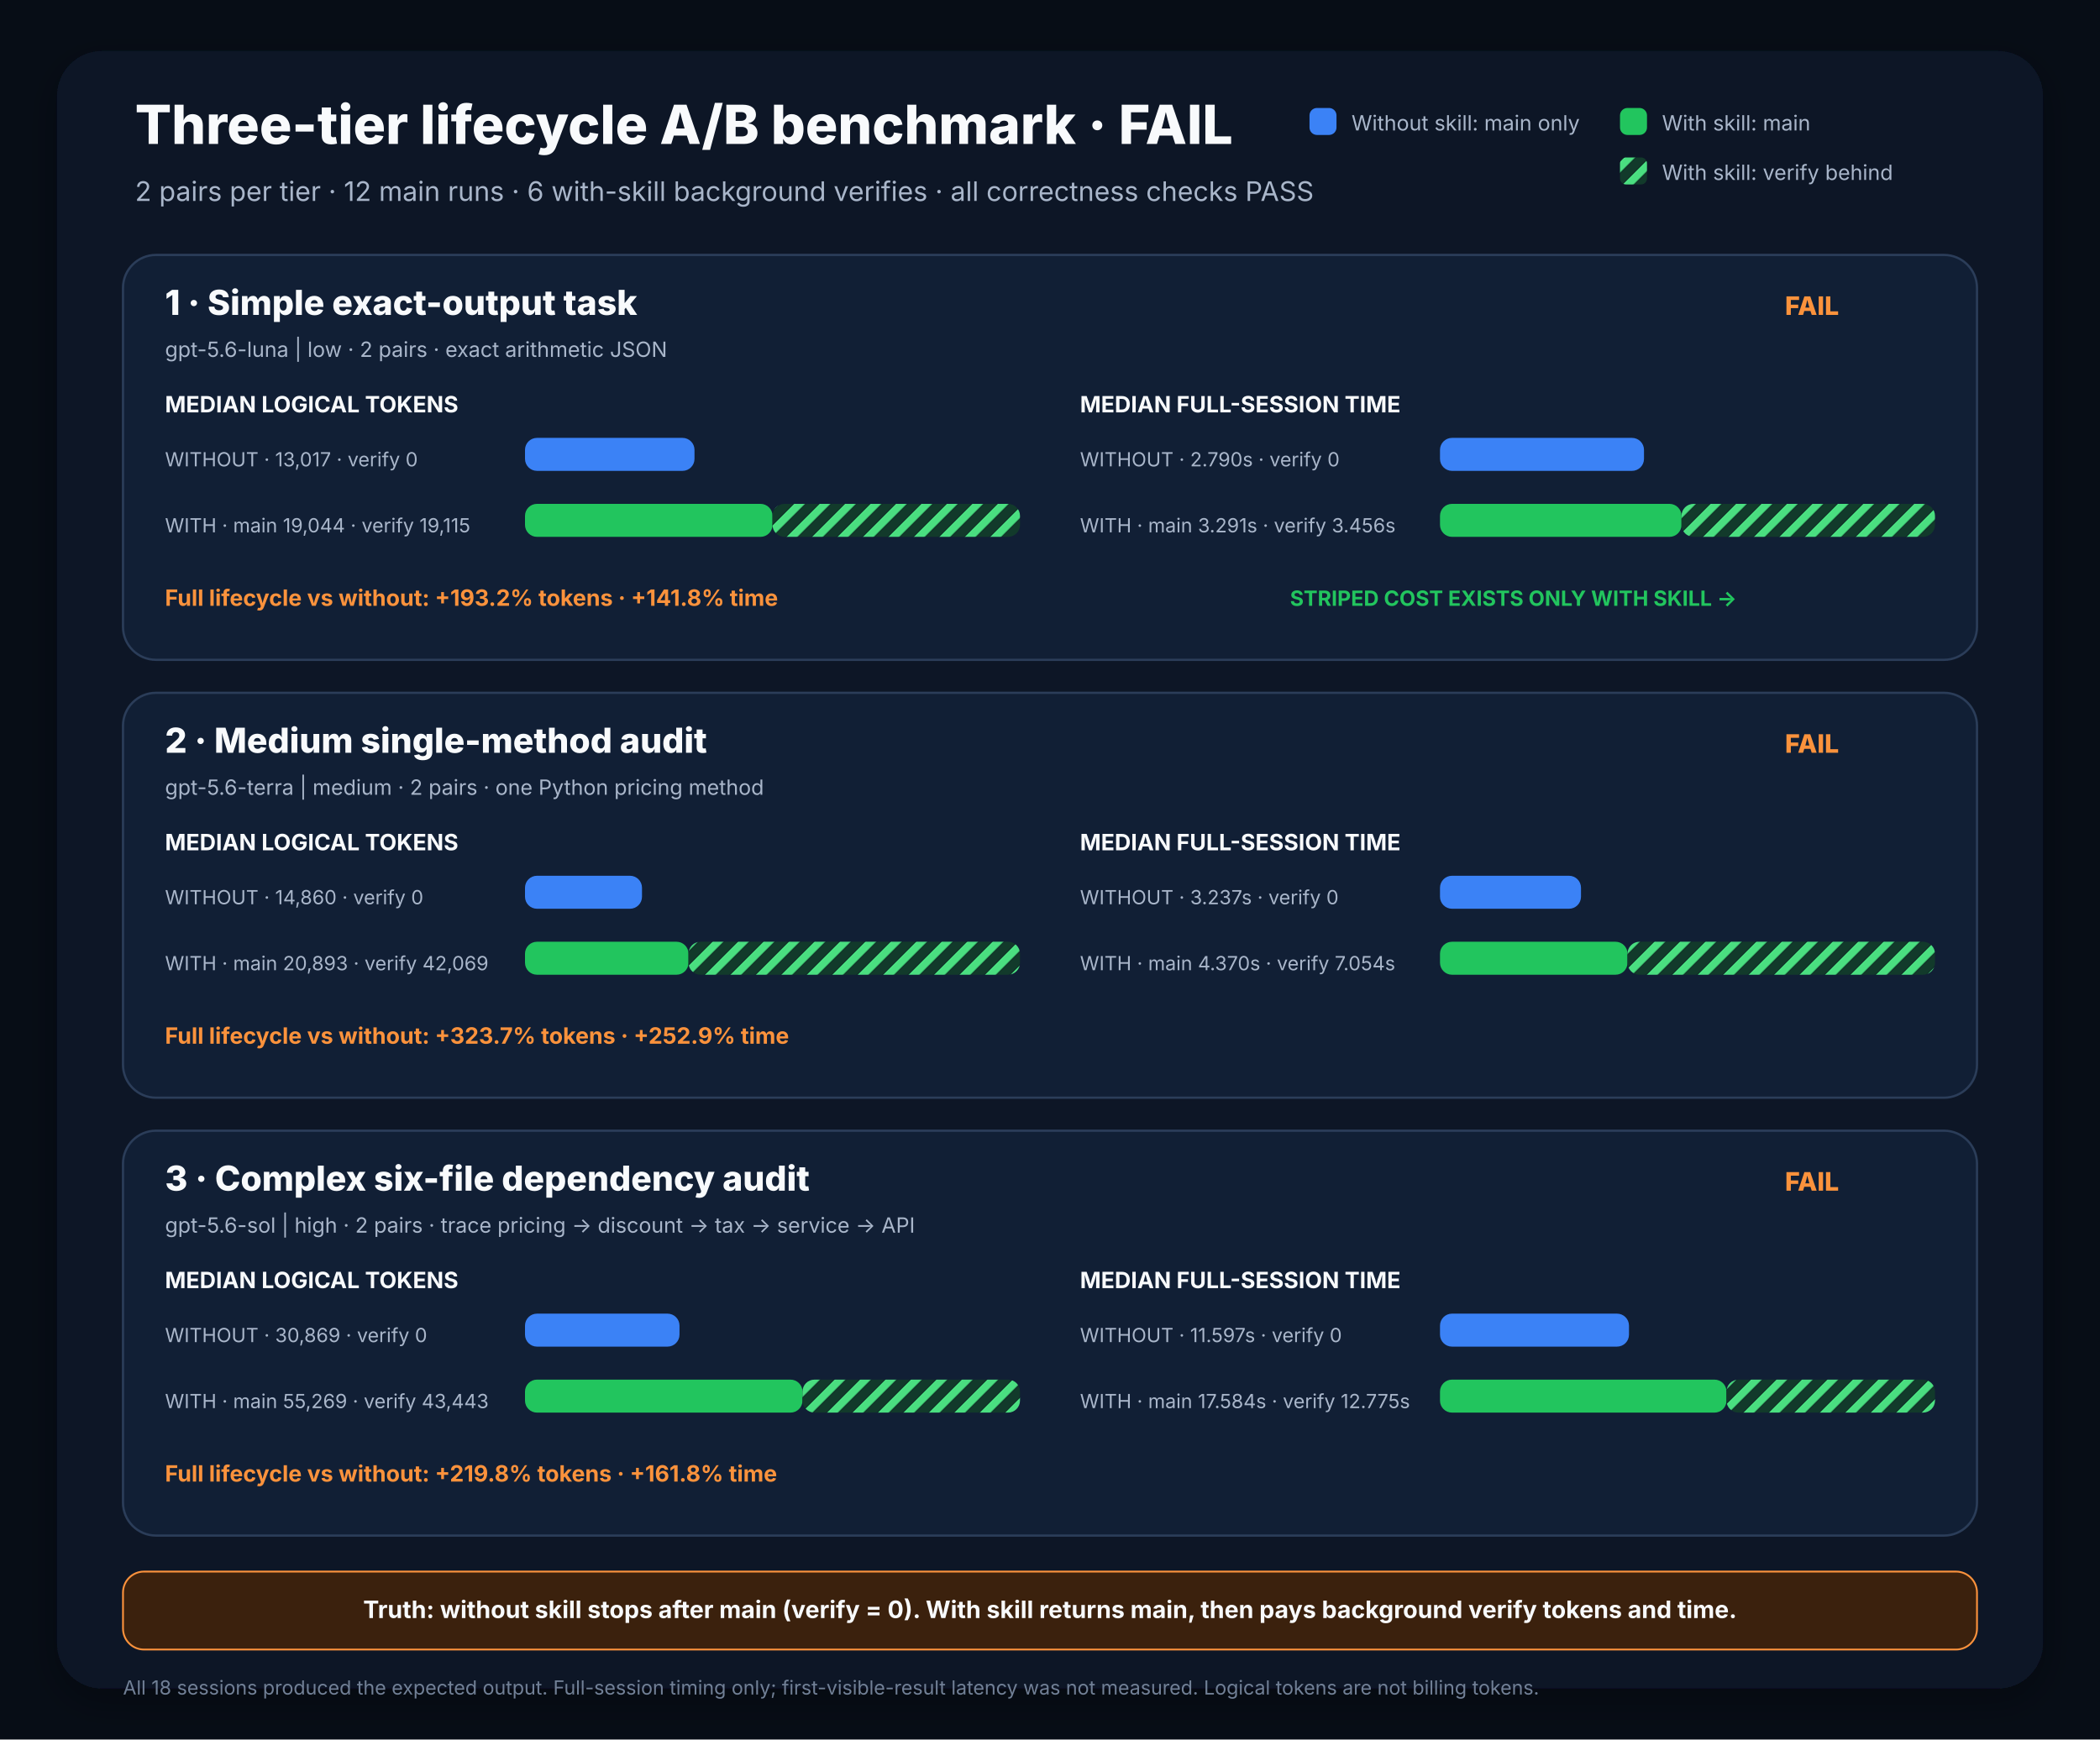
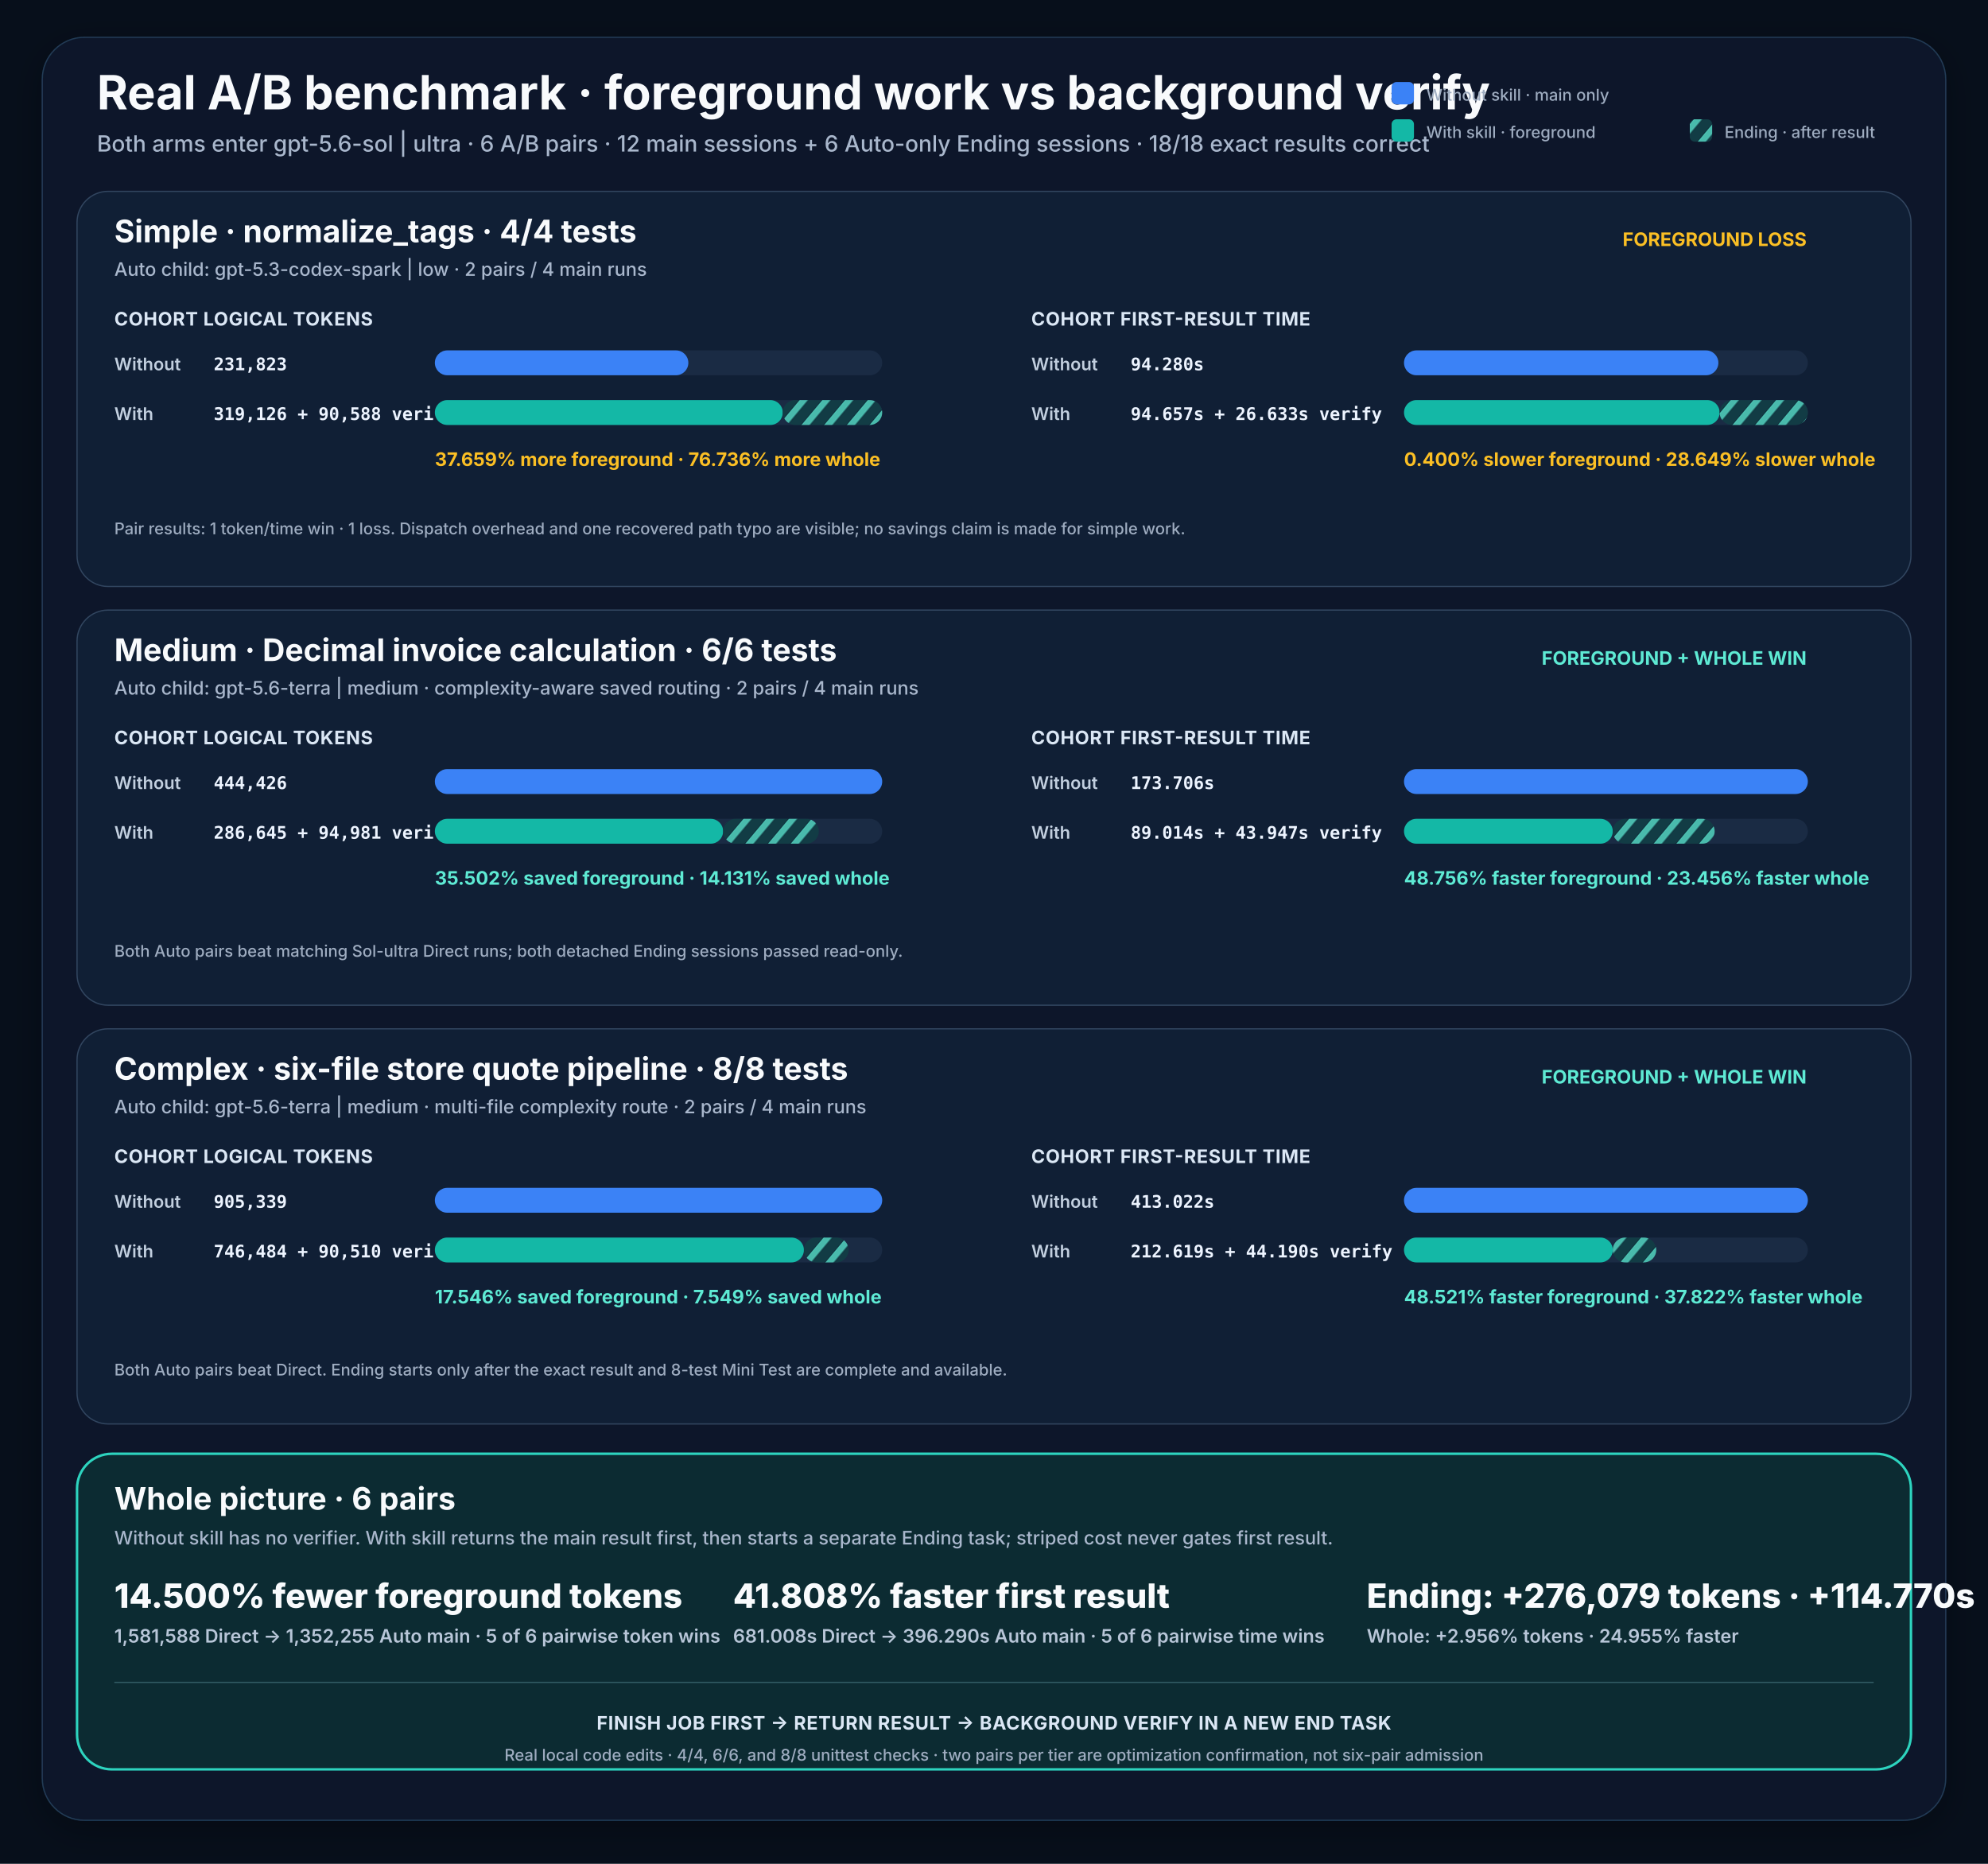
- <svg xmlns="http://www.w3.org/2000/svg" width="1400" height="1160" viewBox="0 0 1400 1160" role="img" aria-labelledby="title desc">
+ <svg xmlns="http://www.w3.org/2000/svg" width="1600" height="1500" viewBox="0 0 1600 1500" role="img" aria-labelledby="title desc">
  <defs>
-     <style>
-       .sans{font-family:-apple-system,BlinkMacSystemFont,"Segoe UI",sans-serif}.mono{font-family:ui-monospace,SFMono-Regular,Menlo,monospace}.white{fill:#f8fafc}.muted{fill:#a9b6ca}.quiet{fill:#718096}.blue{fill:#3b82f6}.green{fill:#22c55e}.orange{fill:#fb923c}.label{font-size:15px;font-weight:700}.small{font-size:13px}.value{font-size:15px;font-weight:700}
-     </style>
-     <pattern id="greenVerify" width="12" height="12" patternUnits="userSpaceOnUse" patternTransform="rotate(45)">
-       <rect width="12" height="12" fill="#123a2b" />
-       <rect width="5" height="12" fill="#4ade80" />
+     <pattern id="verifyHatch" width="14" height="14" patternUnits="userSpaceOnUse" patternTransform="rotate(40)">
+       <rect width="14" height="14" fill="#123c45" />
+       <rect width="5" height="14" fill="#5eead4" opacity="0.72" />
    </pattern>
    <filter id="shadow" x="-10%" y="-10%" width="120%" height="130%">
-       <feDropShadow dx="0" dy="8" stdDeviation="12" flood-color="#000" flood-opacity=".28" />
+       <feDropShadow dx="0" dy="8" stdDeviation="14" flood-color="#000" flood-opacity="0.28" />
    </filter>
+     <style>
+       .title{font:700 38px Inter,Arial,sans-serif;fill:#f8fafc}.sub{font:500 18px Inter,Arial,sans-serif;fill:#a9b7cc}
+       .cardTitle{font:700 25px Inter,Arial,sans-serif;fill:#f8fafc}.cardSub{font:500 15px Inter,Arial,sans-serif;fill:#a9b7cc}
+       .section{font:700 15px Inter,Arial,sans-serif;fill:#dbe7f5;letter-spacing:.4px}.label{font:600 14px Inter,Arial,sans-serif;fill:#c2cfdf}
+       .value{font:600 14px ui-monospace,SFMono-Regular,Menlo,monospace;fill:#edf4ff}.small{font:500 13px Inter,Arial,sans-serif;fill:#9eacc0}
+       .win{font:700 15px Inter,Arial,sans-serif;fill:#5eead4}.loss{font:700 15px Inter,Arial,sans-serif;fill:#fbbf24}
+       .kpi{font:800 27px Inter,Arial,sans-serif;fill:#f8fafc}.kpiSub{font:600 15px Inter,Arial,sans-serif;fill:#b8c6d8}
+     </style>
  </defs>
-   <rect width="1400" height="1160" fill="#070d16" />
-   <rect x="38" y="34" width="1324" height="1092" rx="30" fill="#081728" filter="url(#shadow)" />
-   <text x="90" y="96" class="sans white" font-size="36" font-weight="780">Three-tier lifecycle A/B benchmark · FAIL</text>
-   <text x="90" y="134" class="sans muted" font-size="18">2 pairs per tier · 12 main runs · 6 with-skill background verifies · all correctness checks PASS</text>
-   <rect x="873" y="72" width="18" height="18" rx="5" class="blue" />
-   <text x="901" y="87" class="sans muted" font-size="14">Without skill: main only</text>
-   <rect x="1080" y="72" width="18" height="18" rx="5" class="green" />
-   <text x="1108" y="87" class="sans muted" font-size="14">With skill: main</text>
-   <rect x="1080" y="105" width="18" height="18" rx="4" fill="url(#greenVerify)" />
-   <text x="1108" y="120" class="sans muted" font-size="14">With skill: verify behind</text>
-   <rect x="82" y="170" width="1236" height="270" rx="22" fill="#111f35" stroke="#2b3d59" stroke-width="1.5" />
-   <text x="110" y="210" class="sans white" font-size="23" font-weight="760">1 · Simple exact-output task</text>
-   <text x="110" y="238" class="sans muted" font-size="14">gpt-5.6-luna | low · 2 pairs · exact arithmetic JSON</text>
-   <text x="1190" y="210" class="sans orange" font-size="17" font-weight="760">FAIL</text>
-   <text x="110" y="275" class="sans white label">MEDIAN LOGICAL TOKENS</text>
-   <text x="720" y="275" class="sans white label">MEDIAN FULL-SESSION TIME</text>
-   <text x="110" y="311" class="sans muted small">WITHOUT · 13,017 · verify 0</text>
-   <rect x="350" y="292" width="113" height="22" rx="8" class="blue" />
-   <text x="720" y="311" class="sans muted small">WITHOUT · 2.790s · verify 0</text>
-   <rect x="960" y="292" width="136" height="22" rx="8" class="blue" />
-   <text x="110" y="355" class="sans muted small">WITH · main 19,044 · verify 19,115</text>
-   <rect x="350" y="336" width="165" height="22" rx="8" class="green" />
-   <rect x="515" y="336" width="165" height="22" rx="8" fill="url(#greenVerify)" />
-   <text x="720" y="355" class="sans muted small">WITH · main 3.291s · verify 3.456s</text>
-   <rect x="960" y="336" width="161" height="22" rx="8" class="green" />
-   <rect x="1121" y="336" width="169" height="22" rx="8" fill="url(#greenVerify)" />
-   <text x="110" y="404" class="sans orange" font-size="15" font-weight="720">Full lifecycle vs without: +193.2% tokens · +141.8% time</text>
-   <text x="860" y="404" class="sans green" font-size="14" font-weight="700">STRIPED COST EXISTS ONLY WITH SKILL →</text>
-   <rect x="82" y="462" width="1236" height="270" rx="22" fill="#111f35" stroke="#2b3d59" stroke-width="1.5" />
-   <text x="110" y="502" class="sans white" font-size="23" font-weight="760">2 · Medium single-method audit</text>
-   <text x="110" y="530" class="sans muted" font-size="14">gpt-5.6-terra | medium · 2 pairs · one Python pricing method</text>
-   <text x="1190" y="502" class="sans orange" font-size="17" font-weight="760">FAIL</text>
-   <text x="110" y="567" class="sans white label">MEDIAN LOGICAL TOKENS</text>
-   <text x="720" y="567" class="sans white label">MEDIAN FULL-SESSION TIME</text>
-   <text x="110" y="603" class="sans muted small">WITHOUT · 14,860 · verify 0</text>
-   <rect x="350" y="584" width="78" height="22" rx="8" class="blue" />
-   <text x="720" y="603" class="sans muted small">WITHOUT · 3.237s · verify 0</text>
-   <rect x="960" y="584" width="94" height="22" rx="8" class="blue" />
-   <text x="110" y="647" class="sans muted small">WITH · main 20,893 · verify 42,069</text>
-   <rect x="350" y="628" width="109" height="22" rx="8" class="green" />
-   <rect x="459" y="628" width="221" height="22" rx="8" fill="url(#greenVerify)" />
-   <text x="720" y="647" class="sans muted small">WITH · main 4.370s · verify 7.054s</text>
-   <rect x="960" y="628" width="125" height="22" rx="8" class="green" />
-   <rect x="1085" y="628" width="205" height="22" rx="8" fill="url(#greenVerify)" />
-   <text x="110" y="696" class="sans orange" font-size="15" font-weight="720">Full lifecycle vs without: +323.7% tokens · +252.9% time</text>
-   <rect x="82" y="754" width="1236" height="270" rx="22" fill="#111f35" stroke="#2b3d59" stroke-width="1.5" />
-   <text x="110" y="794" class="sans white" font-size="23" font-weight="760">3 · Complex six-file dependency audit</text>
-   <text x="110" y="822" class="sans muted" font-size="14">gpt-5.6-sol | high · 2 pairs · trace pricing → discount → tax → service → API</text>
-   <text x="1190" y="794" class="sans orange" font-size="17" font-weight="760">FAIL</text>
-   <text x="110" y="859" class="sans white label">MEDIAN LOGICAL TOKENS</text>
-   <text x="720" y="859" class="sans white label">MEDIAN FULL-SESSION TIME</text>
-   <text x="110" y="895" class="sans muted small">WITHOUT · 30,869 · verify 0</text>
-   <rect x="350" y="876" width="103" height="22" rx="8" class="blue" />
-   <text x="720" y="895" class="sans muted small">WITHOUT · 11.597s · verify 0</text>
-   <rect x="960" y="876" width="126" height="22" rx="8" class="blue" />
-   <text x="110" y="939" class="sans muted small">WITH · main 55,269 · verify 43,443</text>
-   <rect x="350" y="920" width="185" height="22" rx="8" class="green" />
-   <rect x="535" y="920" width="145" height="22" rx="8" fill="url(#greenVerify)" />
-   <text x="720" y="939" class="sans muted small">WITH · main 17.584s · verify 12.775s</text>
-   <rect x="960" y="920" width="191" height="22" rx="8" class="green" />
-   <rect x="1151" y="920" width="139" height="22" rx="8" fill="url(#greenVerify)" />
-   <text x="110" y="988" class="sans orange" font-size="15" font-weight="720">Full lifecycle vs without: +219.8% tokens · +161.8% time</text>
-   <rect x="82" y="1048" width="1236" height="52" rx="14" fill="#3b210d" stroke="#fb923c" stroke-width="1.2" />
-   <text x="700" y="1079" text-anchor="middle" class="sans white" font-size="16" font-weight="730">Truth: without skill stops after main (verify = 0). With skill returns main, then pays background verify tokens and time.</text>
-   <text x="82" y="1130" class="sans quiet" font-size="13">All 18 sessions produced the expected output. Full-session timing only; first-visible-result latency was not measured. Logical tokens are not billing tokens.</text>
+   <rect width="1600" height="1500" fill="#070f1b" />
+   <rect x="34" y="30" width="1532" height="1435" rx="34" fill="#0a192b" stroke="#243a55" filter="url(#shadow)" />
+   <text x="78" y="88" class="title">Real A/B benchmark · foreground work vs background verify</text>
+   <text x="78" y="122" class="sub">Both arms enter gpt-5.6-sol | ultra · 6 A/B pairs · 12 main sessions + 6 Auto-only Ending sessions · 18/18 exact results correct</text>
+   <rect x="1120" y="66" width="18" height="18" rx="4" fill="#3b82f6" />
+   <text x="1148" y="81" class="small">Without skill · main only</text>
+   <rect x="1120" y="96" width="18" height="18" rx="4" fill="#14b8a6" />
+   <text x="1148" y="111" class="small">With skill · foreground</text>
+   <rect x="1360" y="96" width="18" height="18" rx="4" fill="url(#verifyHatch)" />
+   <text x="1388" y="111" class="small">Ending · after result</text>
+   <rect x="62" y="154" width="1476" height="318" rx="25" fill="#101f35" stroke="#31455f" />
+   <text x="92" y="195" class="cardTitle">Simple · normalize_tags · 4/4 tests</text>
+   <text x="92" y="222" class="cardSub">Auto child: gpt-5.3-codex-spark | low · 2 pairs / 4 main runs</text>
+   <text x="1454" y="198" text-anchor="end" class="loss">FOREGROUND LOSS</text>
+   <text x="92" y="262" class="section">COHORT LOGICAL TOKENS</text>
+   <text x="92" y="298" class="label">Without</text>
+   <text x="172" y="298" class="value">231,823</text>
+   <rect x="350" y="282" width="360" height="20" rx="10" fill="#1a2b44" />
+   <rect x="350" y="282" width="204" height="20" rx="10" fill="#3b82f6" />
+   <text x="92" y="338" class="label">With</text>
+   <text x="172" y="338" class="value">319,126 + 90,588 verify</text>
+   <rect x="350" y="322" width="360" height="20" rx="10" fill="#1a2b44" />
+   <rect x="350" y="322" width="280" height="20" rx="10" fill="#14b8a6" />
+   <rect x="630" y="322" width="80" height="20" rx="10" fill="url(#verifyHatch)" />
+   <text x="350" y="375" class="loss">37.659% more foreground · 76.736% more whole</text>
+   <text x="830" y="262" class="section">COHORT FIRST-RESULT TIME</text>
+   <text x="830" y="298" class="label">Without</text>
+   <text x="910" y="298" class="value">94.280s</text>
+   <rect x="1130" y="282" width="325" height="20" rx="10" fill="#1a2b44" />
+   <rect x="1130" y="282" width="253" height="20" rx="10" fill="#3b82f6" />
+   <text x="830" y="338" class="label">With</text>
+   <text x="910" y="338" class="value">94.657s + 26.633s verify</text>
+   <rect x="1130" y="322" width="325" height="20" rx="10" fill="#1a2b44" />
+   <rect x="1130" y="322" width="254" height="20" rx="10" fill="#14b8a6" />
+   <rect x="1384" y="322" width="71" height="20" rx="10" fill="url(#verifyHatch)" />
+   <text x="1130" y="375" class="loss">0.400% slower foreground · 28.649% slower whole</text>
+   <text x="92" y="430" class="small">Pair results: 1 token/time win · 1 loss. Dispatch overhead and one recovered path typo are visible; no savings claim is made for simple work.</text>
+   <rect x="62" y="491" width="1476" height="318" rx="25" fill="#101f35" stroke="#31455f" />
+   <text x="92" y="532" class="cardTitle">Medium · Decimal invoice calculation · 6/6 tests</text>
+   <text x="92" y="559" class="cardSub">Auto child: gpt-5.6-terra | medium · complexity-aware saved routing · 2 pairs / 4 main runs</text>
+   <text x="1454" y="535" text-anchor="end" class="win">FOREGROUND + WHOLE WIN</text>
+   <text x="92" y="599" class="section">COHORT LOGICAL TOKENS</text>
+   <text x="92" y="635" class="label">Without</text>
+   <text x="172" y="635" class="value">444,426</text>
+   <rect x="350" y="619" width="360" height="20" rx="10" fill="#1a2b44" />
+   <rect x="350" y="619" width="360" height="20" rx="10" fill="#3b82f6" />
+   <text x="92" y="675" class="label">With</text>
+   <text x="172" y="675" class="value">286,645 + 94,981 verify</text>
+   <rect x="350" y="659" width="360" height="20" rx="10" fill="#1a2b44" />
+   <rect x="350" y="659" width="232" height="20" rx="10" fill="#14b8a6" />
+   <rect x="582" y="659" width="77" height="20" rx="10" fill="url(#verifyHatch)" />
+   <text x="350" y="712" class="win">35.502% saved foreground · 14.131% saved whole</text>
+   <text x="830" y="599" class="section">COHORT FIRST-RESULT TIME</text>
+   <text x="830" y="635" class="label">Without</text>
+   <text x="910" y="635" class="value">173.706s</text>
+   <rect x="1130" y="619" width="325" height="20" rx="10" fill="#1a2b44" />
+   <rect x="1130" y="619" width="325" height="20" rx="10" fill="#3b82f6" />
+   <text x="830" y="675" class="label">With</text>
+   <text x="910" y="675" class="value">89.014s + 43.947s verify</text>
+   <rect x="1130" y="659" width="325" height="20" rx="10" fill="#1a2b44" />
+   <rect x="1130" y="659" width="168" height="20" rx="10" fill="#14b8a6" />
+   <rect x="1298" y="659" width="82" height="20" rx="10" fill="url(#verifyHatch)" />
+   <text x="1130" y="712" class="win">48.756% faster foreground · 23.456% faster whole</text>
+   <text x="92" y="770" class="small">Both Auto pairs beat matching Sol-ultra Direct runs; both detached Ending sessions passed read-only.</text>
+   <rect x="62" y="828" width="1476" height="318" rx="25" fill="#101f35" stroke="#31455f" />
+   <text x="92" y="869" class="cardTitle">Complex · six-file store quote pipeline · 8/8 tests</text>
+   <text x="92" y="896" class="cardSub">Auto child: gpt-5.6-terra | medium · multi-file complexity route · 2 pairs / 4 main runs</text>
+   <text x="1454" y="872" text-anchor="end" class="win">FOREGROUND + WHOLE WIN</text>
+   <text x="92" y="936" class="section">COHORT LOGICAL TOKENS</text>
+   <text x="92" y="972" class="label">Without</text>
+   <text x="172" y="972" class="value">905,339</text>
+   <rect x="350" y="956" width="360" height="20" rx="10" fill="#1a2b44" />
+   <rect x="350" y="956" width="360" height="20" rx="10" fill="#3b82f6" />
+   <text x="92" y="1012" class="label">With</text>
+   <text x="172" y="1012" class="value">746,484 + 90,510 verify</text>
+   <rect x="350" y="996" width="360" height="20" rx="10" fill="#1a2b44" />
+   <rect x="350" y="996" width="297" height="20" rx="10" fill="#14b8a6" />
+   <rect x="647" y="996" width="36" height="20" rx="10" fill="url(#verifyHatch)" />
+   <text x="350" y="1049" class="win">17.546% saved foreground · 7.549% saved whole</text>
+   <text x="830" y="936" class="section">COHORT FIRST-RESULT TIME</text>
+   <text x="830" y="972" class="label">Without</text>
+   <text x="910" y="972" class="value">413.022s</text>
+   <rect x="1130" y="956" width="325" height="20" rx="10" fill="#1a2b44" />
+   <rect x="1130" y="956" width="325" height="20" rx="10" fill="#3b82f6" />
+   <text x="830" y="1012" class="label">With</text>
+   <text x="910" y="1012" class="value">212.619s + 44.190s verify</text>
+   <rect x="1130" y="996" width="325" height="20" rx="10" fill="#1a2b44" />
+   <rect x="1130" y="996" width="168" height="20" rx="10" fill="#14b8a6" />
+   <rect x="1298" y="996" width="35" height="20" rx="10" fill="url(#verifyHatch)" />
+   <text x="1130" y="1049" class="win">48.521% faster foreground · 37.822% faster whole</text>
+   <text x="92" y="1107" class="small">Both Auto pairs beat Direct. Ending starts only after the exact result and 8-test Mini Test are complete and available.</text>
+   <rect x="62" y="1170" width="1476" height="254" rx="28" fill="#0c2b32" stroke="#2dd4bf" stroke-width="2" />
+   <text x="92" y="1215" class="cardTitle">Whole picture · 6 pairs</text>
+   <text x="92" y="1243" class="cardSub">Without skill has no verifier. With skill returns the main result first, then starts a separate Ending task; striped cost never gates first result.</text>
+   <text x="92" y="1294" class="kpi">14.500% fewer foreground tokens</text>
+   <text x="92" y="1322" class="kpiSub">1,581,588 Direct → 1,352,255 Auto main · 5 of 6 pairwise token wins</text>
+   <text x="590" y="1294" class="kpi">41.808% faster first result</text>
+   <text x="590" y="1322" class="kpiSub">681.008s Direct → 396.290s Auto main · 5 of 6 pairwise time wins</text>
+   <text x="1100" y="1294" class="kpi">Ending: +276,079 tokens · +114.770s</text>
+   <text x="1100" y="1322" class="kpiSub">Whole: +2.956% tokens · 24.955% faster</text>
+   <line x1="92" y1="1354" x2="1508" y2="1354" stroke="#315b63" />
+   <text x="800" y="1392" text-anchor="middle" class="section">FINISH JOB FIRST  →  RETURN RESULT  →  BACKGROUND VERIFY IN A NEW END TASK</text>
+   <text x="800" y="1417" text-anchor="middle" class="small">Real local code edits · 4/4, 6/6, and 8/8 unittest checks · two pairs per tier are optimization confirmation, not six-pair admission</text>
</svg>
